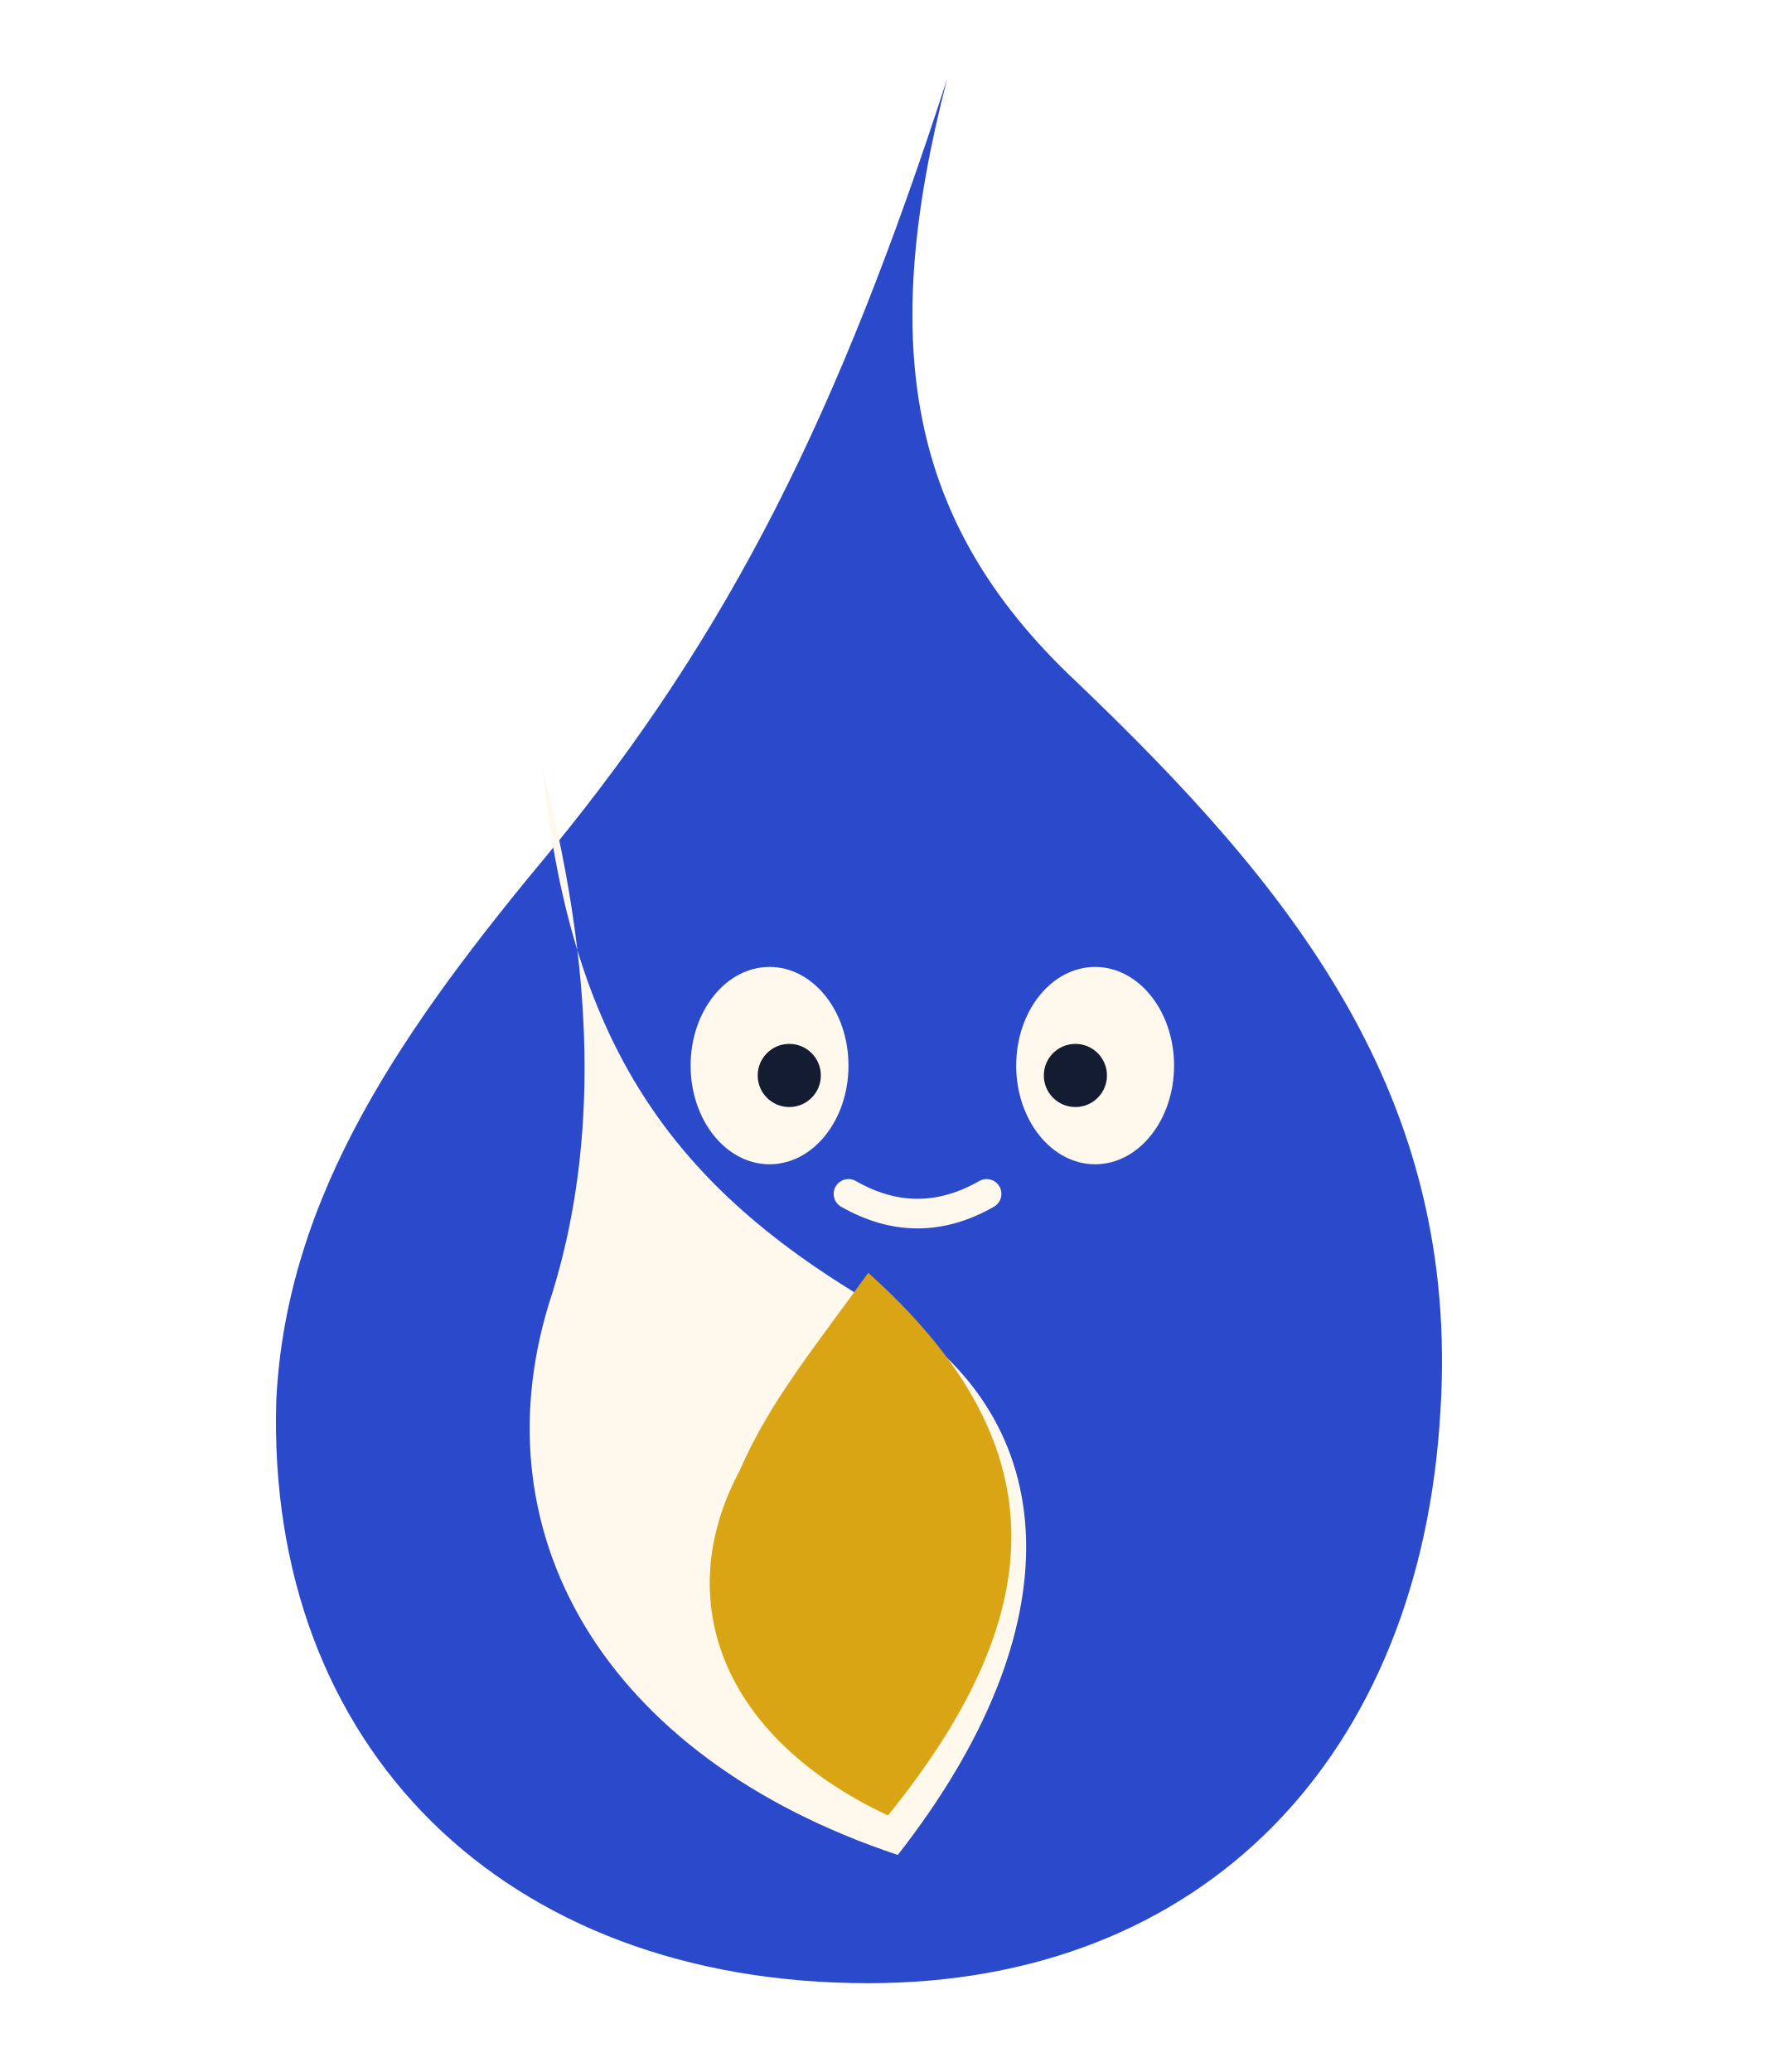
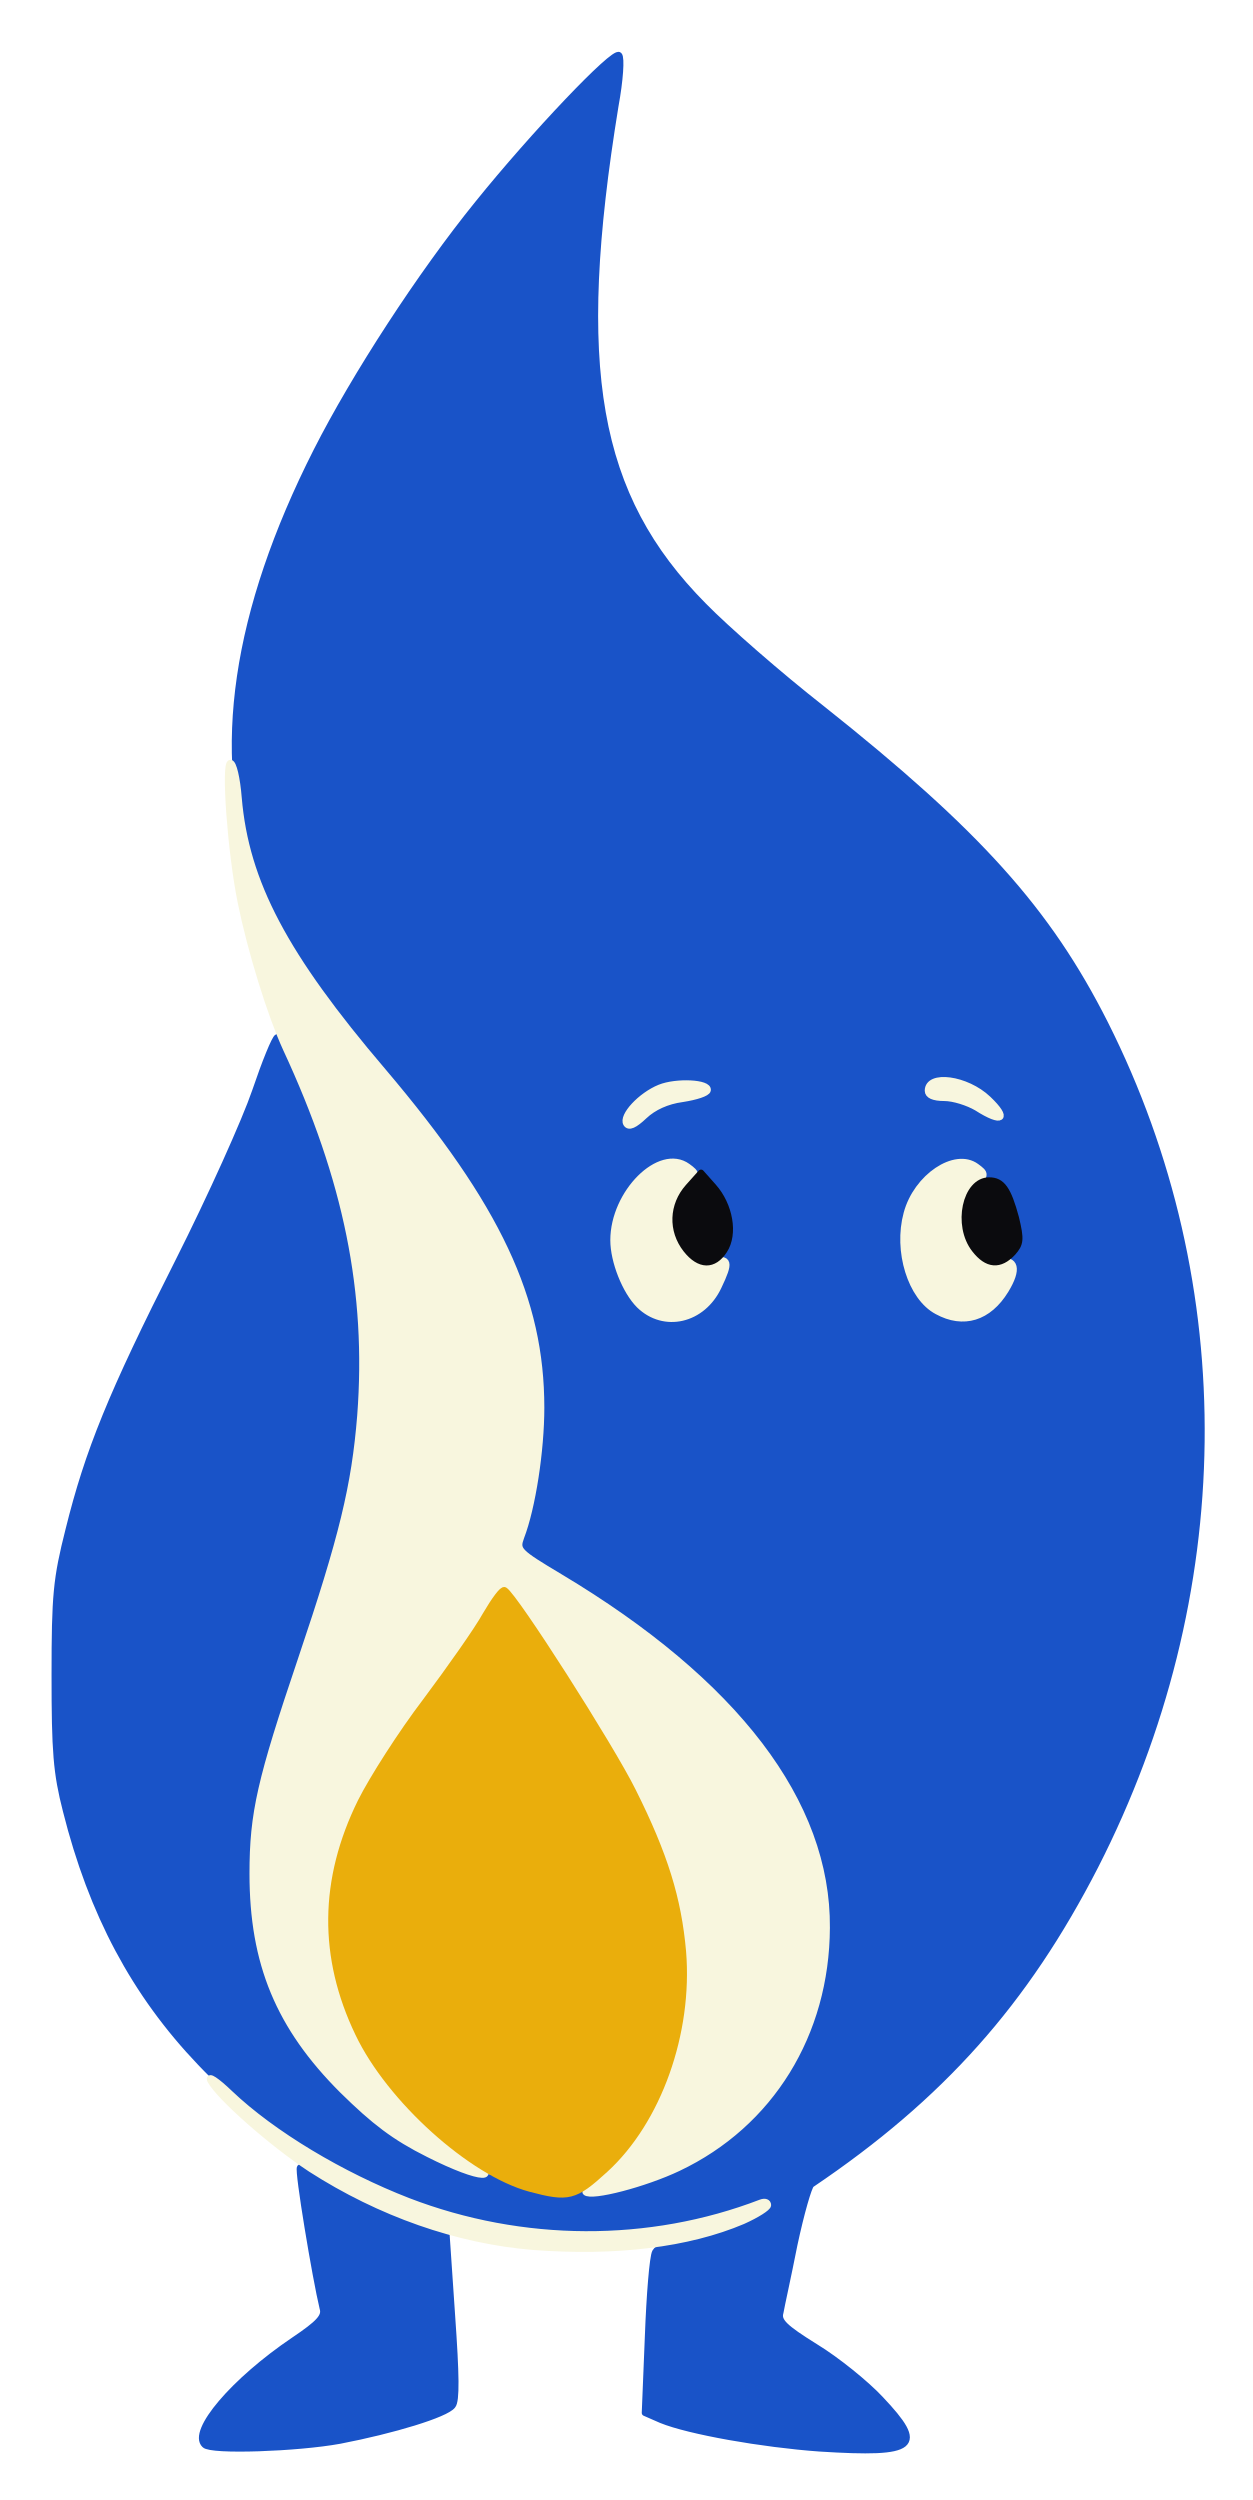
- <svg xmlns="http://www.w3.org/2000/svg" viewBox="0 0 180 210" role="img" aria-labelledby="title">
-   <path fill="#2b4acb" d="M96 8c-7 27-4 45 13 61 22 21 39 42 37 74-2 35-24 58-58 58-37 0-61-24-60-59 1-21 13-38 28-56C74 64 85 42 96 8Z" />
-   <path fill="#fff9ed" d="M55 78c3 29 14 43 35 55 18 11 19 32 1 55-30-10-43-33-35-57 4-13 5-30-1-53Z" />
-   <path fill="#d9a514" d="M88 129c19 17 19 34 2 55-17-8-22-22-15-35 3-7 8-13 13-20Z" />
-   <g fill="#fff9ed">
-     <ellipse cx="78" cy="108" rx="8" ry="10" />
-     <ellipse cx="111" cy="108" rx="8" ry="10" />
-   </g>
-   <g fill="#131c31">
-     <circle cx="80" cy="109" r="3.2" />
-     <circle cx="109" cy="109" r="3.2" />
-   </g>
-   <path d="M86 121q7 4 14 0" fill="none" stroke="#fff9ed" stroke-linecap="round" stroke-width="3" />
+ <svg xmlns="http://www.w3.org/2000/svg" viewBox="0 0 243 485" role="img" aria-labelledby="title">
+   <path fill="#1953c8" stroke="#1953c8" stroke-width="1.2" stroke-linejoin="round" fill-rule="evenodd" d="M159 475C147.9 474.2 133.7 471.7 128.3 469.5L125.1 468.1L125.7 453.3C126 445.2 126.6 437.8 127.1 436.9C127.6 436 129.7 435 132 434.6C136.1 434 145.3 430.7 148 429C151.2 427 148 427.2 140.7 429.5C106.5 440.4 66 428.7 38.9 400.2C26.1 386.8 17.8 371.2 12.8 351.3C10.9 343.9 10.6 339.8 10.6 325C10.6 309.4 10.9 306.3 13.3 296.8C17.1 281.5 21.5 270.6 34.6 244.7C40.9 232.2 47.6 217.3 49.5 211.7C51.4 206.1 53.3 201.4 53.8 201.2C54.6 201 64 223.3 65.4 229C69.6 245.7 71 259.7 69.9 274.5C68.8 288.3 66.4 298.2 58.4 321.9C50.5 345.3 49 351.7 49 363.5C49 373.9 50.8 381.7 55.2 391C61.4 403.8 80.2 419.2 93.1 422C95.5 422.5 100 423.6 103 424.4C115.2 427.9 132.6 422.9 143.7 412.7C158.4 399.3 164.2 377 158.1 358.1C152.1 339.9 134.7 321.5 108.6 305.9C100.4 301 100.2 300.7 101.1 298.2C103.3 292.5 105 281.4 105 273.1C105 252 96.6 234.1 74.3 207.8C59.3 190.2 53.8 181.5 49.5 168.9C41.6 145.9 45.6 118.7 61.4 87.5C68.8 72.9 81.6 53.2 92.7 39.5C103.5 26.1 119.1 9.7 120.1 10.7C120.6 11.2 120.3 15.6 119.4 20.5C111.1 71.4 115.4 96.2 136.5 117.5C140.9 122 151.2 131 159.5 137.5C189.7 161.5 203.3 176.6 214.4 198.6C240 249.5 239.3 309.5 212.5 362C198.9 388.5 182.6 406.8 157.4 423.8C156.9 424.2 155.4 429.4 154.1 435.5C152.9 441.6 151.6 447.4 151.4 448.6C150.9 450.3 152.1 451.5 158.2 455.3C162.3 457.8 168 462.4 170.8 465.4C179.6 474.7 177.9 476.2 159 475ZM39.7 474.3C37 471.7 45.3 461.9 57 454C61.9 450.7 63.1 449.4 62.6 447.8C61.2 442 57.7 421 58.2 420.5C58.5 420.2 61.8 421.7 65.5 423.9C69.3 426.1 75.5 429.1 79.5 430.5L86.6 433.1L87.7 449.3C88.5 460.7 88.6 465.8 87.8 466.7C86.5 468.4 76.3 471.5 65.9 473.5C57.7 475 40.9 475.6 39.7 474.3ZM134.9 254.5C137.7 253.1 141.3 247.2 140.8 244.8C140.7 244.1 140.9 242.5 141.4 241.3C142.8 237.2 140.3 231.2 135.7 227.9C130.9 224.4 128.1 224.6 123.9 228.6C121.4 231 119 236.8 119 240.6C119 244.7 121.3 250.5 124 253.2C127.2 256.3 130.6 256.8 134.9 254.5ZM190.5 254.8C193.6 253.4 197.4 247.5 196.6 245.4C196.3 244.6 196.5 243.1 197.1 242.2C198.6 239.8 196.2 231.1 193.6 229.6C192.5 229 190.8 227.7 189.8 226.7C187.3 224.3 183.6 225.1 179.7 228.8C173 235.2 174.2 250.3 181.8 254.4C185.1 256.3 187.1 256.3 190.5 254.8ZM132.4 213.2C137.9 212.4 138.9 210.6 134.1 210.2C130 209.8 125.9 211.4 123 214.5C119.7 218 121.5 219.8 125 216.5C126.8 214.8 129.4 213.6 132.4 213.2ZM194 216.2C194 213.3 184.7 208.4 181.4 209.7C178.7 210.7 179.9 213 183.2 213C185 213 187.8 213.9 189.5 214.9C192.8 217.1 194 217.4 194 216.2Z" />
+   <path fill="#f8f6de" stroke="#f8f6de" stroke-width="1.2" stroke-linejoin="round" fill-rule="evenodd" d="M103.5 435.9C88.7 434.7 73.7 429.4 60.3 420.8C52.7 415.8 42.5 406.8 40.8 403.6C40.3 402.5 42 403.6 44.6 406.1C52.9 414 66.3 422 79.2 427C101.3 435.5 126 435.6 147.6 427.3C148.4 427 149 427.2 149 427.8C149 428.3 146.8 429.7 144.1 430.9C133.5 435.4 119.5 437.1 103.5 435.9ZM113.6 425.3C113.4 425.1 115.4 422.8 118.1 420.3C124.2 414.6 129.4 404.4 131.6 394C135.7 374.4 129.1 354.3 108.3 323.2C103 315.4 98.3 308.7 97.9 308.5C97.5 308.2 95.9 310.4 94.2 313.3C92.6 316.2 87.3 323.7 82.6 330C67.1 350.5 62.3 364.3 64.9 380.1C67.3 394.5 77.7 410.1 90.2 418.1C98.2 423.3 93.4 423.1 83.1 417.9C76.5 414.6 72.6 411.6 66.4 405.5C54.1 393.2 49 380.9 49 363.5C49 351.7 50.5 345.3 58.4 321.9C66.4 298.2 68.8 288.3 69.9 274.6C71.7 250.7 67.3 228.9 55.5 203.5C52.5 197 48.6 184.4 46.7 175C44.7 165.1 43.5 148 44.7 148C45.3 148 46 151 46.3 154.8C47.7 171.2 55.2 185.4 74.3 207.8C96.6 234.1 105 252 105 273.1C105 281.4 103.3 292.5 101.1 298.2C100.2 300.7 100.4 301 108.6 305.9C142.7 326.3 160.6 349.7 160.4 374C160.3 394.6 149.5 412.1 131.6 420.6C125.1 423.7 114.7 426.4 113.6 425.3ZM124 253.2C121.3 250.5 119 244.7 119 240.6C119 231.4 128 222.4 133.4 226.3C135.3 227.7 135.3 227.8 133.2 230.5C130.4 234 130.4 239 133.1 242.5C134.9 244.7 135.9 245.1 138.1 244.6C141.5 244 141.7 244.8 139.4 249.6C136.3 256.2 128.8 257.9 124 253.2ZM181.8 254.4C176.7 251.7 173.9 242.7 175.9 235.4C177.8 228.3 185.3 223.3 189.4 226.3C191.3 227.7 191.3 227.8 189.2 230.5C186.4 234 186.4 239 189.1 242.5C190.7 244.5 191.9 245.1 193.7 244.7C197.1 244.1 197.6 246.2 195.1 250.3C191.8 255.7 186.9 257.2 181.8 254.4ZM121.5 218C120.6 216.5 124.3 212.5 128 211C131.2 209.7 137.6 210 137.3 211.5C137.2 212.1 135 212.8 132.4 213.2C129.4 213.6 126.8 214.8 125 216.5C123.1 218.3 122 218.8 121.5 218ZM189.5 214.9C187.8 213.9 185 213 183.2 213C181.1 213 180 212.5 180 211.6C180 208.2 187.5 209.2 191.7 213.2C195.8 217.1 194.5 218.1 189.5 214.9Z" />
+   <path fill="#eaae0c" stroke="#eaae0c" stroke-width="1.2" stroke-linejoin="round" fill-rule="evenodd" d="M102.8 424.6C91.4 421.5 75.6 407.3 69.5 394.5C62.4 379.7 62.5 364.7 70 349.5C72.2 345.1 77.8 336.3 82.6 330C87.3 323.7 92.6 316.2 94.2 313.3C95.9 310.4 97.5 308.2 97.9 308.5C99.9 309.7 118.5 338.8 122.8 347.5C129 359.9 131.6 368.4 132.5 378.6C133.8 394.4 127.7 411.5 117.4 420.9C111.5 426.3 110.3 426.6 102.8 424.6Z" />
+   <path fill="#0b0b0e" stroke="#0b0b0e" stroke-width="1.2" stroke-linejoin="round" fill-rule="evenodd" d="M133.1 242.4C130.2 238.7 130.4 233.8 133.5 230.3L136 227.5L138.4 230.2C141.6 233.8 142.6 239.4 140.5 242.6C138.5 245.7 135.7 245.7 133.1 242.4ZM189.1 242.4C185.4 237.7 187.3 229 191.9 229C194.4 229 195.6 230.7 197.1 236.3C198.1 240.5 198 241.3 196.5 243C194 245.7 191.5 245.5 189.1 242.4Z" />
</svg>
